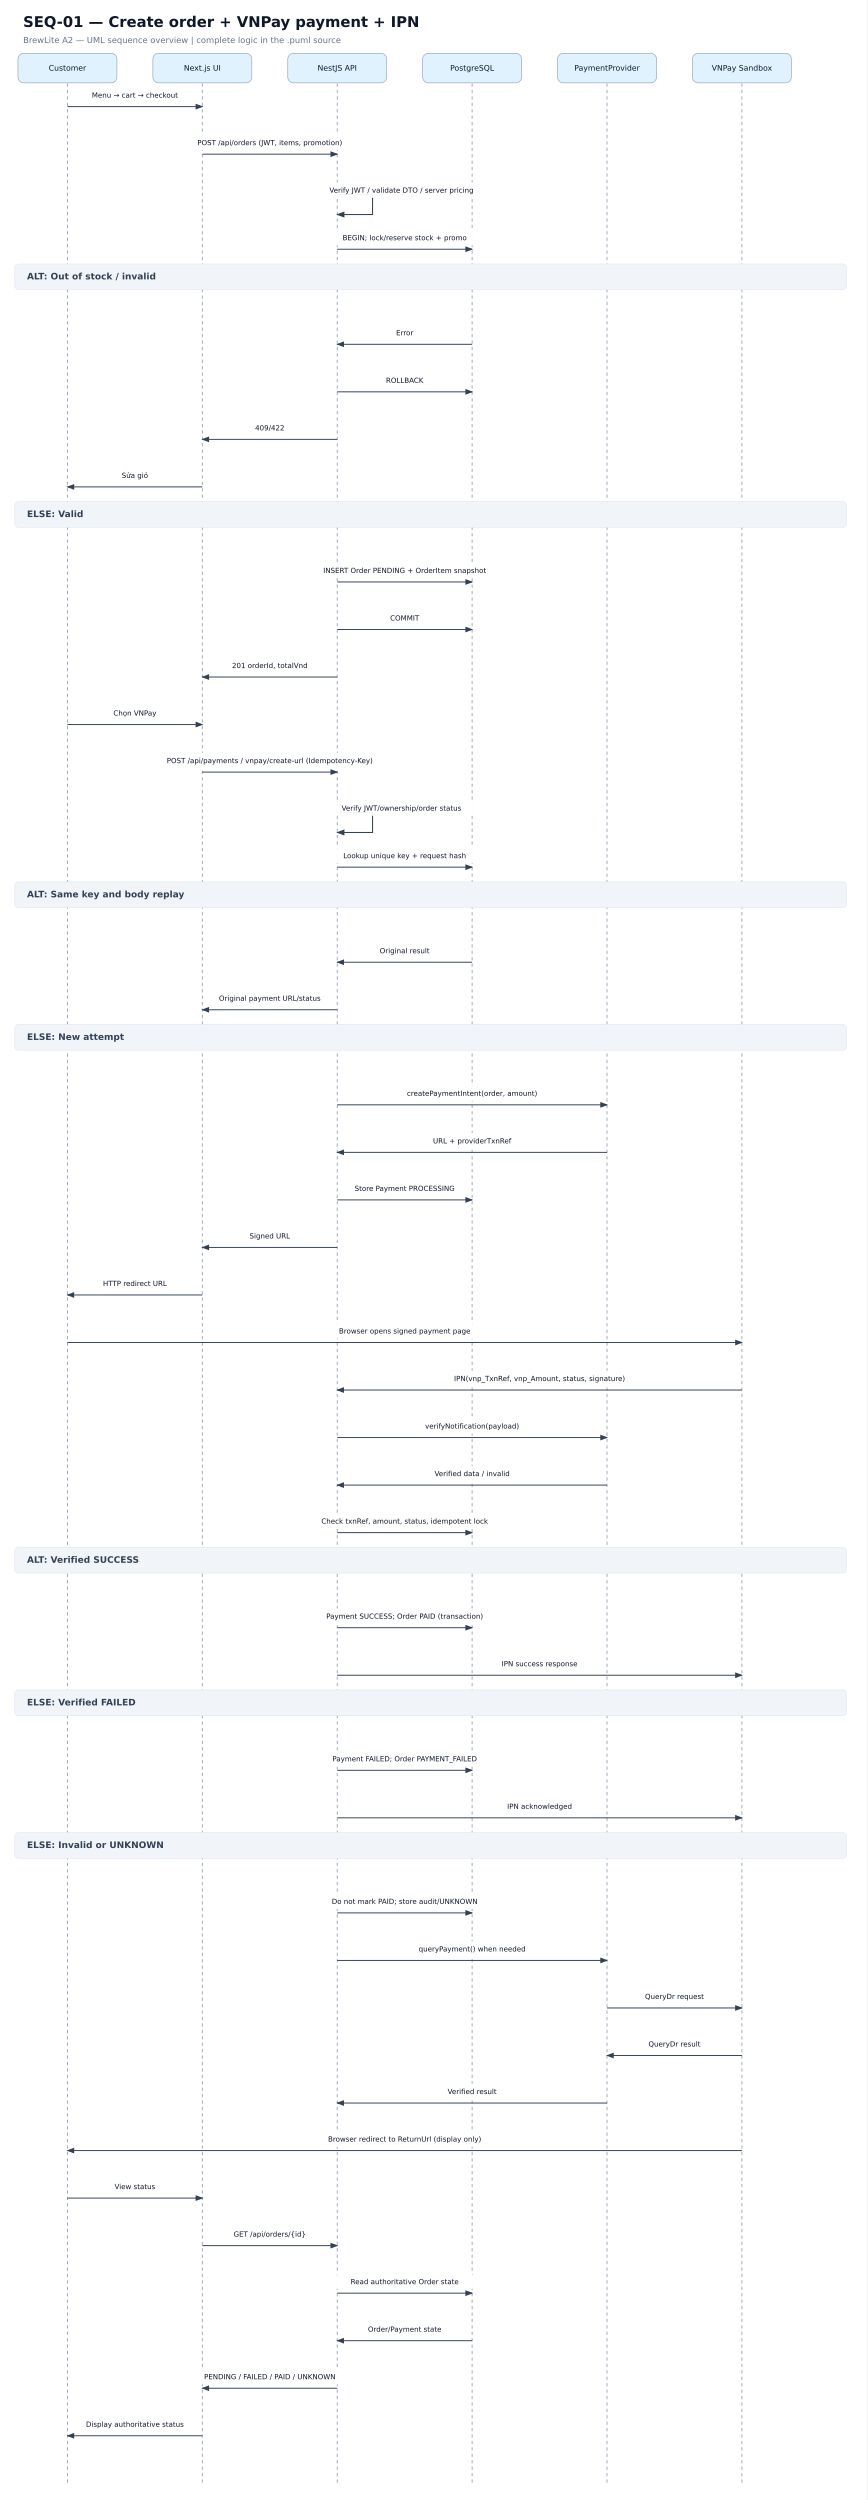
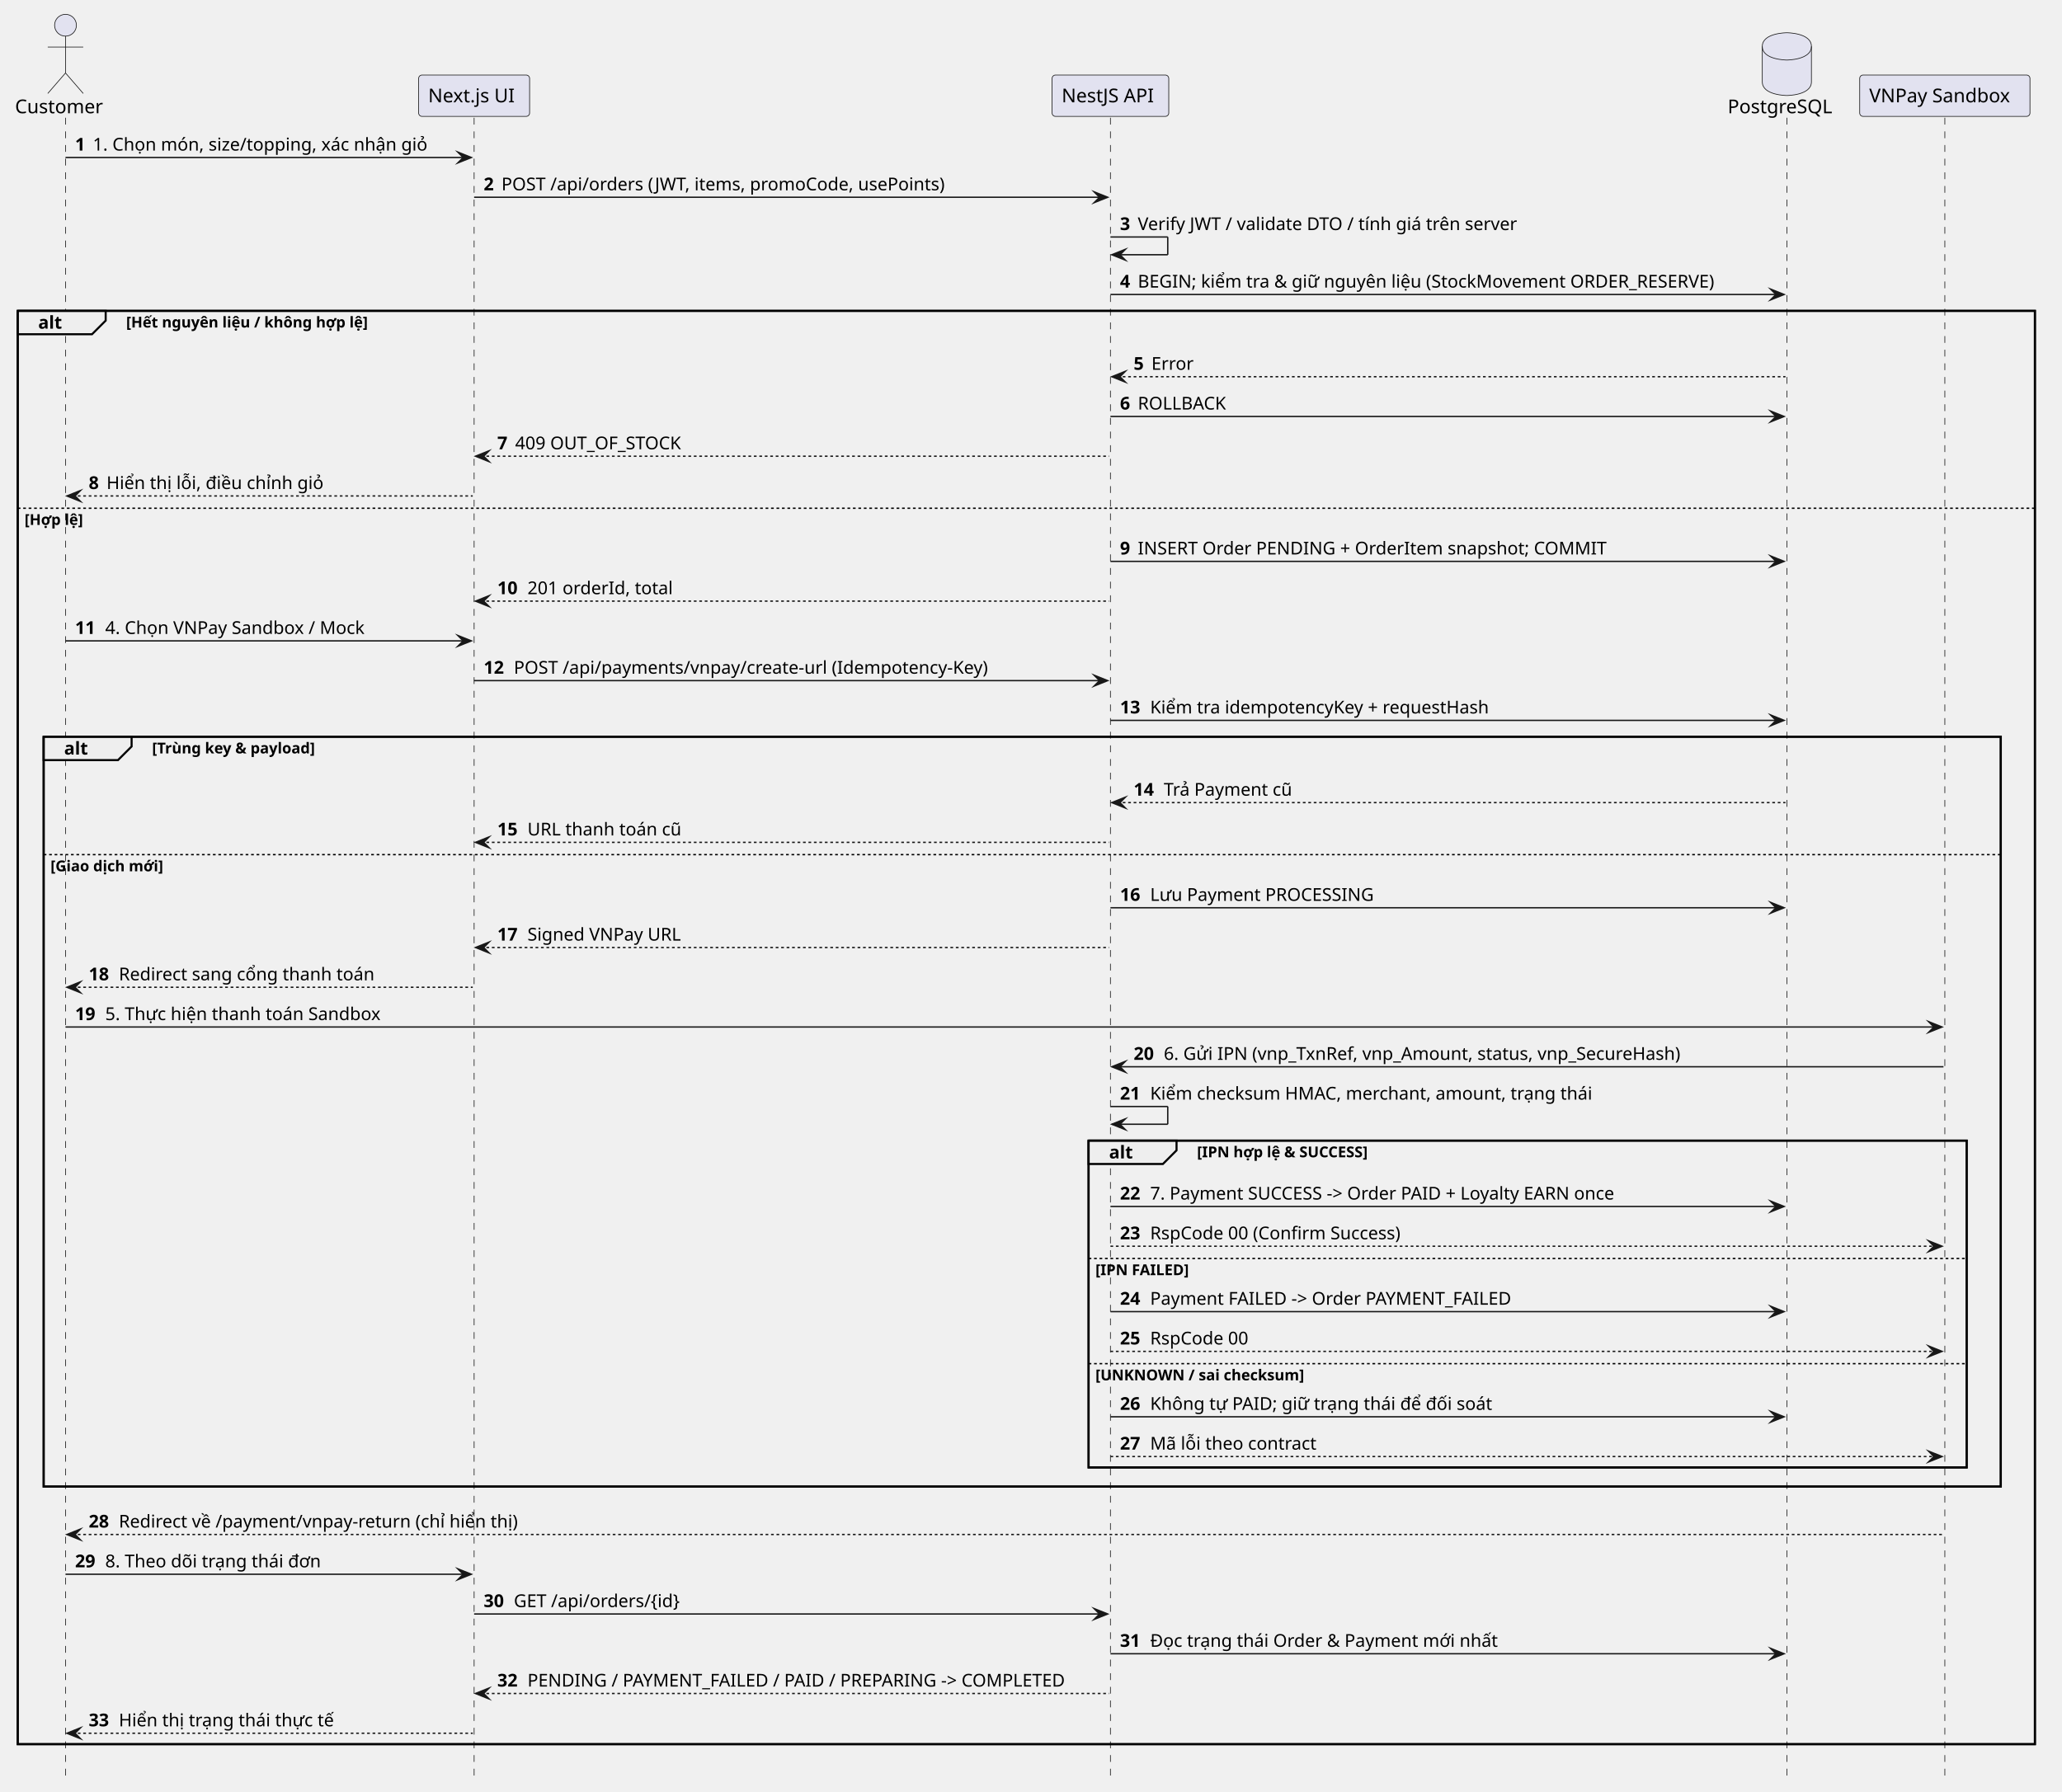
- <svg xmlns="http://www.w3.org/2000/svg" width="1350" height="3892" viewBox="0 0 1350 3892">
-   <defs>
-     <marker id="ar" markerWidth="8" markerHeight="8" refX="7" refY="3" orient="auto">
-       <path d="M0,0 L8,3 L0,6 z" fill="#334155" />
-     </marker>
-   </defs>
-   <rect width="100%" height="100%" fill="#fff" />
-   <text x="36" y="42" font-size="23" fill="#0f172a" font-family="DejaVu Sans" font-weight="700">SEQ-01 — Create order + VNPay payment + IPN</text>
-   <text x="36" y="67" font-family="DejaVu Sans" fill="#64748b" font-size="13">BrewLite A2 — UML sequence overview | complete logic in the .puml source</text>
-   <rect x="28" y="83" width="154" height="46" rx="9" fill="#e0f2fe" stroke="#94a3b8" />
-   <text x="105" y="110" font-family="DejaVu Sans" font-size="12" text-anchor="middle" fill="#0f172a">Customer</text>
-   <path d="M105 130 V3867" stroke="#94a3b8" stroke-width="1.4" stroke-dasharray="5,5" />
-   <rect x="238" y="83" width="154" height="46" rx="9" fill="#e0f2fe" stroke="#94a3b8" />
-   <text x="315" y="110" font-family="DejaVu Sans" font-size="12" text-anchor="middle" fill="#0f172a">Next.js UI</text>
-   <path d="M315 130 V3867" stroke="#94a3b8" stroke-width="1.4" stroke-dasharray="5,5" />
-   <rect x="448" y="83" width="154" height="46" rx="9" fill="#e0f2fe" stroke="#94a3b8" />
-   <text x="525" y="110" font-family="DejaVu Sans" font-size="12" text-anchor="middle" fill="#0f172a">NestJS API</text>
-   <path d="M525 130 V3867" stroke="#94a3b8" stroke-width="1.4" stroke-dasharray="5,5" />
-   <rect x="658" y="83" width="154" height="46" rx="9" fill="#e0f2fe" stroke="#94a3b8" />
-   <text x="735" y="110" font-family="DejaVu Sans" font-size="12" text-anchor="middle" fill="#0f172a">PostgreSQL</text>
-   <path d="M735 130 V3867" stroke="#94a3b8" stroke-width="1.4" stroke-dasharray="5,5" />
-   <rect x="868" y="83" width="154" height="46" rx="9" fill="#e0f2fe" stroke="#94a3b8" />
-   <text x="945" y="110" font-family="DejaVu Sans" font-size="12" text-anchor="middle" fill="#0f172a">PaymentProvider</text>
-   <path d="M945 130 V3867" stroke="#94a3b8" stroke-width="1.4" stroke-dasharray="5,5" />
-   <rect x="1078" y="83" width="154" height="46" rx="9" fill="#e0f2fe" stroke="#94a3b8" />
-   <text x="1155" y="110" font-family="DejaVu Sans" font-size="12" text-anchor="middle" fill="#0f172a">VNPay Sandbox</text>
-   <path d="M1155 130 V3867" stroke="#94a3b8" stroke-width="1.4" stroke-dasharray="5,5" />
-   <path d="M105 166 H315" stroke="#334155" stroke-width="1.5" fill="none" marker-end="url(#ar)" />
-   <rect x="125.0" y="136" width="170.0" height="24" rx="4" fill="#fff" opacity=".93" />
-   <text x="210.0" y="152" font-family="DejaVu Sans" font-size="11" text-anchor="middle" fill="#0f172a">Menu → cart → checkout</text>
-   <path d="M315 240 H525" stroke="#334155" stroke-width="1.5" fill="none" marker-end="url(#ar)" />
-   <rect x="293.2" y="210" width="253.6" height="24" rx="4" fill="#fff" opacity=".93" />
-   <text x="420.0" y="226" font-family="DejaVu Sans" font-size="11" text-anchor="middle" fill="#0f172a">POST /api/orders (JWT, items, promotion)</text>
-   <path d="M525 303 H580 V334 H525" stroke="#334155" stroke-width="1.6" fill="none" marker-end="url(#ar)" />
-   <rect x="478.4" y="284" width="293.2" height="24" rx="4" fill="#fff" opacity=".93" />
-   <text x="625" y="300" font-family="DejaVu Sans" font-size="11" text-anchor="middle" fill="#0f172a">Verify JWT / validate DTO / server pricing</text>
-   <path d="M525 388 H735" stroke="#334155" stroke-width="1.5" fill="none" marker-end="url(#ar)" />
-   <rect x="513.1" y="358" width="233.8" height="24" rx="4" fill="#fff" opacity=".93" />
-   <text x="630.0" y="374" font-family="DejaVu Sans" font-size="11" text-anchor="middle" fill="#0f172a">BEGIN; lock/reserve stock + promo</text>
-   <rect x="23" y="411" width="1295" height="40" rx="6" fill="#f1f5f9" stroke="#e2e8f0" />
-   <text x="42" y="435" font-size="14" font-family="DejaVu Sans" fill="#334155" font-weight="700">ALT: Out of stock / invalid</text>
-   <path d="M735 536 H525" stroke="#334155" stroke-width="1.5" fill="none" marker-end="url(#ar)" />
-   <rect x="545.0" y="506" width="170.0" height="24" rx="4" fill="#fff" opacity=".93" />
-   <text x="630.0" y="522" font-family="DejaVu Sans" font-size="11" text-anchor="middle" fill="#0f172a">Error</text>
-   <path d="M525 610 H735" stroke="#334155" stroke-width="1.5" fill="none" marker-end="url(#ar)" />
-   <rect x="545.0" y="580" width="170.0" height="24" rx="4" fill="#fff" opacity=".93" />
-   <text x="630.0" y="596" font-family="DejaVu Sans" font-size="11" text-anchor="middle" fill="#0f172a">ROLLBACK</text>
-   <path d="M525 684 H315" stroke="#334155" stroke-width="1.5" fill="none" marker-end="url(#ar)" />
-   <rect x="335.0" y="654" width="170.0" height="24" rx="4" fill="#fff" opacity=".93" />
-   <text x="420.0" y="670" font-family="DejaVu Sans" font-size="11" text-anchor="middle" fill="#0f172a">409/422</text>
-   <path d="M315 758 H105" stroke="#334155" stroke-width="1.5" fill="none" marker-end="url(#ar)" />
-   <rect x="125.0" y="728" width="170.0" height="24" rx="4" fill="#fff" opacity=".93" />
-   <text x="210.0" y="744" font-family="DejaVu Sans" font-size="11" text-anchor="middle" fill="#0f172a">Sửa giỏ</text>
-   <rect x="23" y="781" width="1295" height="40" rx="6" fill="#f1f5f9" stroke="#e2e8f0" />
-   <text x="42" y="805" font-size="14" font-family="DejaVu Sans" fill="#334155" font-weight="700">ELSE: Valid</text>
-   <path d="M525 906 H735" stroke="#334155" stroke-width="1.5" fill="none" marker-end="url(#ar)" />
-   <rect x="486.7" y="876" width="286.6" height="24" rx="4" fill="#fff" opacity=".93" />
-   <text x="630.0" y="892" font-family="DejaVu Sans" font-size="11" text-anchor="middle" fill="#0f172a">INSERT Order PENDING + OrderItem snapshot</text>
-   <path d="M525 980 H735" stroke="#334155" stroke-width="1.5" fill="none" marker-end="url(#ar)" />
-   <rect x="545.0" y="950" width="170.0" height="24" rx="4" fill="#fff" opacity=".93" />
-   <text x="630.0" y="966" font-family="DejaVu Sans" font-size="11" text-anchor="middle" fill="#0f172a">COMMIT</text>
-   <path d="M525 1054 H315" stroke="#334155" stroke-width="1.5" fill="none" marker-end="url(#ar)" />
-   <rect x="335.0" y="1024" width="170.0" height="24" rx="4" fill="#fff" opacity=".93" />
-   <text x="420.0" y="1040" font-family="DejaVu Sans" font-size="11" text-anchor="middle" fill="#0f172a">201 orderId, totalVnd</text>
-   <path d="M105 1128 H315" stroke="#334155" stroke-width="1.5" fill="none" marker-end="url(#ar)" />
-   <rect x="125.0" y="1098" width="170.0" height="24" rx="4" fill="#fff" opacity=".93" />
-   <text x="210.0" y="1114" font-family="DejaVu Sans" font-size="11" text-anchor="middle" fill="#0f172a">Chọn VNPay</text>
-   <path d="M315 1202 H525" stroke="#334155" stroke-width="1.5" fill="none" marker-end="url(#ar)" />
-   <rect x="266.8" y="1172" width="306.4" height="24" rx="4" fill="#fff" opacity=".93" />
-   <text x="420.0" y="1188" font-family="DejaVu Sans" font-size="11" text-anchor="middle" fill="#0f172a">POST /api/payments / vnpay/create-url (Idempotency-Key)</text>
-   <path d="M525 1265 H580 V1296 H525" stroke="#334155" stroke-width="1.6" fill="none" marker-end="url(#ar)" />
-   <rect x="508.1" y="1246" width="233.8" height="24" rx="4" fill="#fff" opacity=".93" />
-   <text x="625" y="1262" font-family="DejaVu Sans" font-size="11" text-anchor="middle" fill="#0f172a">Verify JWT/ownership/order status</text>
-   <path d="M525 1350 H735" stroke="#334155" stroke-width="1.5" fill="none" marker-end="url(#ar)" />
-   <rect x="516.4" y="1320" width="227.2" height="24" rx="4" fill="#fff" opacity=".93" />
-   <text x="630.0" y="1336" font-family="DejaVu Sans" font-size="11" text-anchor="middle" fill="#0f172a">Lookup unique key + request hash</text>
-   <rect x="23" y="1373" width="1295" height="40" rx="6" fill="#f1f5f9" stroke="#e2e8f0" />
-   <text x="42" y="1397" font-size="14" font-family="DejaVu Sans" fill="#334155" font-weight="700">ALT: Same key and body replay</text>
-   <path d="M735 1498 H525" stroke="#334155" stroke-width="1.5" fill="none" marker-end="url(#ar)" />
-   <rect x="545.0" y="1468" width="170.0" height="24" rx="4" fill="#fff" opacity=".93" />
-   <text x="630.0" y="1484" font-family="DejaVu Sans" font-size="11" text-anchor="middle" fill="#0f172a">Original result</text>
-   <path d="M525 1572 H315" stroke="#334155" stroke-width="1.5" fill="none" marker-end="url(#ar)" />
-   <rect x="322.9" y="1542" width="194.2" height="24" rx="4" fill="#fff" opacity=".93" />
-   <text x="420.0" y="1558" font-family="DejaVu Sans" font-size="11" text-anchor="middle" fill="#0f172a">Original payment URL/status</text>
-   <rect x="23" y="1595" width="1295" height="40" rx="6" fill="#f1f5f9" stroke="#e2e8f0" />
-   <text x="42" y="1619" font-size="14" font-family="DejaVu Sans" fill="#334155" font-weight="700">ELSE: New attempt</text>
-   <path d="M525 1720 H945" stroke="#334155" stroke-width="1.5" fill="none" marker-end="url(#ar)" />
-   <rect x="614.8" y="1690" width="240.4" height="24" rx="4" fill="#fff" opacity=".93" />
-   <text x="735.0" y="1706" font-family="DejaVu Sans" font-size="11" text-anchor="middle" fill="#0f172a">createPaymentIntent(order, amount)</text>
-   <path d="M945 1794 H525" stroke="#334155" stroke-width="1.5" fill="none" marker-end="url(#ar)" />
-   <rect x="650.0" y="1764" width="170.0" height="24" rx="4" fill="#fff" opacity=".93" />
-   <text x="735.0" y="1780" font-family="DejaVu Sans" font-size="11" text-anchor="middle" fill="#0f172a">URL + providerTxnRef</text>
-   <path d="M525 1868 H735" stroke="#334155" stroke-width="1.5" fill="none" marker-end="url(#ar)" />
-   <rect x="529.6" y="1838" width="200.8" height="24" rx="4" fill="#fff" opacity=".93" />
-   <text x="630.0" y="1854" font-family="DejaVu Sans" font-size="11" text-anchor="middle" fill="#0f172a">Store Payment PROCESSING</text>
-   <path d="M525 1942 H315" stroke="#334155" stroke-width="1.5" fill="none" marker-end="url(#ar)" />
-   <rect x="335.0" y="1912" width="170.0" height="24" rx="4" fill="#fff" opacity=".93" />
-   <text x="420.0" y="1928" font-family="DejaVu Sans" font-size="11" text-anchor="middle" fill="#0f172a">Signed URL</text>
-   <path d="M315 2016 H105" stroke="#334155" stroke-width="1.5" fill="none" marker-end="url(#ar)" />
-   <rect x="125.0" y="1986" width="170.0" height="24" rx="4" fill="#fff" opacity=".93" />
-   <text x="210.0" y="2002" font-family="DejaVu Sans" font-size="11" text-anchor="middle" fill="#0f172a">HTTP redirect URL</text>
-   <path d="M105 2090 H1155" stroke="#334155" stroke-width="1.5" fill="none" marker-end="url(#ar)" />
-   <rect x="513.1" y="2060" width="233.8" height="24" rx="4" fill="#fff" opacity=".93" />
-   <text x="630.0" y="2076" font-family="DejaVu Sans" font-size="11" text-anchor="middle" fill="#0f172a">Browser opens signed payment page</text>
-   <path d="M1155 2164 H525" stroke="#334155" stroke-width="1.5" fill="none" marker-end="url(#ar)" />
-   <rect x="680.2" y="2134" width="319.6" height="24" rx="4" fill="#fff" opacity=".93" />
-   <text x="840.0" y="2150" font-family="DejaVu Sans" font-size="11" text-anchor="middle" fill="#0f172a">IPN(vnp_TxnRef, vnp_Amount, status, signature)</text>
-   <path d="M525 2238 H945" stroke="#334155" stroke-width="1.5" fill="none" marker-end="url(#ar)" />
-   <rect x="637.9" y="2208" width="194.2" height="24" rx="4" fill="#fff" opacity=".93" />
-   <text x="735.0" y="2224" font-family="DejaVu Sans" font-size="11" text-anchor="middle" fill="#0f172a">verifyNotification(payload)</text>
-   <path d="M945 2312 H525" stroke="#334155" stroke-width="1.5" fill="none" marker-end="url(#ar)" />
-   <rect x="650.0" y="2282" width="170.0" height="24" rx="4" fill="#fff" opacity=".93" />
-   <text x="735.0" y="2298" font-family="DejaVu Sans" font-size="11" text-anchor="middle" fill="#0f172a">Verified data / invalid</text>
-   <path d="M525 2386 H735" stroke="#334155" stroke-width="1.5" fill="none" marker-end="url(#ar)" />
-   <rect x="473.5" y="2356" width="313.0" height="24" rx="4" fill="#fff" opacity=".93" />
-   <text x="630.0" y="2372" font-family="DejaVu Sans" font-size="11" text-anchor="middle" fill="#0f172a">Check txnRef, amount, status, idempotent lock</text>
-   <rect x="23" y="2409" width="1295" height="40" rx="6" fill="#f1f5f9" stroke="#e2e8f0" />
-   <text x="42" y="2433" font-size="14" font-family="DejaVu Sans" fill="#334155" font-weight="700">ALT: Verified SUCCESS</text>
-   <path d="M525 2534 H735" stroke="#334155" stroke-width="1.5" fill="none" marker-end="url(#ar)" />
-   <rect x="486.7" y="2504" width="286.6" height="24" rx="4" fill="#fff" opacity=".93" />
-   <text x="630.0" y="2520" font-family="DejaVu Sans" font-size="11" text-anchor="middle" fill="#0f172a">Payment SUCCESS; Order PAID (transaction)</text>
-   <path d="M525 2608 H1155" stroke="#334155" stroke-width="1.5" fill="none" marker-end="url(#ar)" />
-   <rect x="755.0" y="2578" width="170.0" height="24" rx="4" fill="#fff" opacity=".93" />
-   <text x="840.0" y="2594" font-family="DejaVu Sans" font-size="11" text-anchor="middle" fill="#0f172a">IPN success response</text>
-   <rect x="23" y="2631" width="1295" height="40" rx="6" fill="#f1f5f9" stroke="#e2e8f0" />
-   <text x="42" y="2655" font-size="14" font-family="DejaVu Sans" fill="#334155" font-weight="700">ELSE: Verified FAILED</text>
-   <path d="M525 2756 H735" stroke="#334155" stroke-width="1.5" fill="none" marker-end="url(#ar)" />
-   <rect x="503.2" y="2726" width="253.6" height="24" rx="4" fill="#fff" opacity=".93" />
-   <text x="630.0" y="2742" font-family="DejaVu Sans" font-size="11" text-anchor="middle" fill="#0f172a">Payment FAILED; Order PAYMENT_FAILED</text>
-   <path d="M525 2830 H1155" stroke="#334155" stroke-width="1.5" fill="none" marker-end="url(#ar)" />
-   <rect x="755.0" y="2800" width="170.0" height="24" rx="4" fill="#fff" opacity=".93" />
-   <text x="840.0" y="2816" font-family="DejaVu Sans" font-size="11" text-anchor="middle" fill="#0f172a">IPN acknowledged</text>
-   <rect x="23" y="2853" width="1295" height="40" rx="6" fill="#f1f5f9" stroke="#e2e8f0" />
-   <text x="42" y="2877" font-size="14" font-family="DejaVu Sans" fill="#334155" font-weight="700">ELSE: Invalid or UNKNOWN</text>
-   <path d="M525 2978 H735" stroke="#334155" stroke-width="1.5" fill="none" marker-end="url(#ar)" />
-   <rect x="499.9" y="2948" width="260.2" height="24" rx="4" fill="#fff" opacity=".93" />
-   <text x="630.0" y="2964" font-family="DejaVu Sans" font-size="11" text-anchor="middle" fill="#0f172a">Do not mark PAID; store audit/UNKNOWN</text>
-   <path d="M525 3052 H945" stroke="#334155" stroke-width="1.5" fill="none" marker-end="url(#ar)" />
-   <rect x="641.2" y="3022" width="187.6" height="24" rx="4" fill="#fff" opacity=".93" />
-   <text x="735.0" y="3038" font-family="DejaVu Sans" font-size="11" text-anchor="middle" fill="#0f172a">queryPayment() when needed</text>
-   <path d="M945 3126 H1155" stroke="#334155" stroke-width="1.5" fill="none" marker-end="url(#ar)" />
-   <rect x="965.0" y="3096" width="170.0" height="24" rx="4" fill="#fff" opacity=".93" />
-   <text x="1050.0" y="3112" font-family="DejaVu Sans" font-size="11" text-anchor="middle" fill="#0f172a">QueryDr request</text>
-   <path d="M1155 3200 H945" stroke="#334155" stroke-width="1.5" fill="none" marker-end="url(#ar)" />
-   <rect x="965.0" y="3170" width="170.0" height="24" rx="4" fill="#fff" opacity=".93" />
-   <text x="1050.0" y="3186" font-family="DejaVu Sans" font-size="11" text-anchor="middle" fill="#0f172a">QueryDr result</text>
-   <path d="M945 3274 H525" stroke="#334155" stroke-width="1.5" fill="none" marker-end="url(#ar)" />
-   <rect x="650.0" y="3244" width="170.0" height="24" rx="4" fill="#fff" opacity=".93" />
-   <text x="735.0" y="3260" font-family="DejaVu Sans" font-size="11" text-anchor="middle" fill="#0f172a">Verified result</text>
-   <path d="M1155 3348 H105" stroke="#334155" stroke-width="1.5" fill="none" marker-end="url(#ar)" />
-   <rect x="476.8" y="3318" width="306.4" height="24" rx="4" fill="#fff" opacity=".93" />
-   <text x="630.0" y="3334" font-family="DejaVu Sans" font-size="11" text-anchor="middle" fill="#0f172a">Browser redirect to ReturnUrl (display only)</text>
-   <path d="M105 3422 H315" stroke="#334155" stroke-width="1.5" fill="none" marker-end="url(#ar)" />
-   <rect x="125.0" y="3392" width="170.0" height="24" rx="4" fill="#fff" opacity=".93" />
-   <text x="210.0" y="3408" font-family="DejaVu Sans" font-size="11" text-anchor="middle" fill="#0f172a">View status</text>
-   <path d="M315 3496 H525" stroke="#334155" stroke-width="1.5" fill="none" marker-end="url(#ar)" />
-   <rect x="335.0" y="3466" width="170.0" height="24" rx="4" fill="#fff" opacity=".93" />
-   <text x="420.0" y="3482" font-family="DejaVu Sans" font-size="11" text-anchor="middle" fill="#0f172a">GET /api/orders/{id}</text>
-   <path d="M525 3570 H735" stroke="#334155" stroke-width="1.5" fill="none" marker-end="url(#ar)" />
-   <rect x="523.0" y="3540" width="214.0" height="24" rx="4" fill="#fff" opacity=".93" />
-   <text x="630.0" y="3556" font-family="DejaVu Sans" font-size="11" text-anchor="middle" fill="#0f172a">Read authoritative Order state</text>
-   <path d="M735 3644 H525" stroke="#334155" stroke-width="1.5" fill="none" marker-end="url(#ar)" />
-   <rect x="545.0" y="3614" width="170.0" height="24" rx="4" fill="#fff" opacity=".93" />
-   <text x="630.0" y="3630" font-family="DejaVu Sans" font-size="11" text-anchor="middle" fill="#0f172a">Order/Payment state</text>
-   <path d="M525 3718 H315" stroke="#334155" stroke-width="1.5" fill="none" marker-end="url(#ar)" />
-   <rect x="303.1" y="3688" width="233.8" height="24" rx="4" fill="#fff" opacity=".93" />
-   <text x="420.0" y="3704" font-family="DejaVu Sans" font-size="11" text-anchor="middle" fill="#0f172a">PENDING / FAILED / PAID / UNKNOWN</text>
-   <path d="M315 3792 H105" stroke="#334155" stroke-width="1.5" fill="none" marker-end="url(#ar)" />
-   <rect x="109.6" y="3762" width="200.8" height="24" rx="4" fill="#fff" opacity=".93" />
-   <text x="210.0" y="3778" font-family="DejaVu Sans" font-size="11" text-anchor="middle" fill="#0f172a">Display authoritative status</text>
+ <svg xmlns="http://www.w3.org/2000/svg" version="1.1" data-diagram-type="SEQUENCE" style="width:1511px;height:1313px;background:#FFFFFF;" width="1511px" height="1313px" viewBox="0 0 1511 1313" zoomAndPan="magnify" preserveAspectRatio="none" contentStyleType="text/css">
+   <defs />
+   <g font-family="sans-serif" lengthAdjust="spacing">
+     <rect x="13" y="227.828" width="1478.144" height="1050.469" fill="none" style="stroke:#000;stroke-width:1.5;" />
+     <rect x="32" y="539.961" width="1434.144" height="549.539" fill="none" style="stroke:#000;stroke-width:1.5;" />
+     <rect x="797.706" y="835.961" width="643.438" height="239.539" fill="none" style="stroke:#000;stroke-width:1.5;" />
+     <g class="participant-lifeline" data-qualified-name="C" data-entity-uid="part1" id="part1-lifeline" data-source-line="3">
+       <g>
+         <rect x="44.5" y="86.297" width="8" height="1216" fill="#000" fill-opacity="0" />
+         <line x1="48" y1="86.297" x2="48" y2="1302.297" style="stroke:#181818;stroke-width:0.5;stroke-dasharray:5,5;" />
+       </g>
+     </g>
+     <g class="participant-lifeline" data-qualified-name="Web" data-entity-uid="part2" id="part2-lifeline" data-source-line="4">
+       <g>
+         <rect x="343.926" y="86.297" width="8" height="1216" fill="#000" fill-opacity="0" />
+         <line x1="347.426" y1="86.297" x2="347.426" y2="1302.297" style="stroke:#181818;stroke-width:0.5;stroke-dasharray:5,5;" />
+       </g>
+     </g>
+     <g class="participant-lifeline" data-qualified-name="API" data-entity-uid="part3" id="part3-lifeline" data-source-line="5">
+       <g>
+         <rect x="810.206" y="86.297" width="8" height="1216" fill="#000" fill-opacity="0" />
+         <line x1="813.706" y1="86.297" x2="813.706" y2="1302.297" style="stroke:#181818;stroke-width:0.5;stroke-dasharray:5,5;" />
+       </g>
+     </g>
+     <g class="participant-lifeline" data-qualified-name="DB" data-entity-uid="part4" id="part4-lifeline" data-source-line="6">
+       <g>
+         <rect x="1305.882" y="86.297" width="8" height="1216" fill="#000" fill-opacity="0" />
+         <line x1="1309.382" y1="86.297" x2="1309.382" y2="1302.297" style="stroke:#181818;stroke-width:0.5;stroke-dasharray:5,5;" />
+       </g>
+     </g>
+     <g class="participant-lifeline" data-qualified-name="VN" data-entity-uid="part5" id="part5-lifeline" data-source-line="7">
+       <g>
+         <rect x="1421.644" y="86.297" width="8" height="1216" fill="#000" fill-opacity="0" />
+         <line x1="1425.144" y1="86.297" x2="1425.144" y2="1302.297" style="stroke:#181818;stroke-width:0.5;stroke-dasharray:5,5;" />
+       </g>
+     </g>
+     <g class="participant participant-head" data-qualified-name="C" data-entity-uid="part1" id="part1-head" data-source-line="3">
+       <text x="10.998" y="82.995" fill="#000" font-size="14" textLength="68.004">Customer</text>
+       <ellipse cx="48" cy="18.5" rx="8" ry="8" fill="#E2E2F0" style="stroke:#181818;stroke-width:0.5;" />
+       <path d="M48,26.5 L48,53.5 M35,34.5 L61,34.5 M48,53.5 L35,68.5 M48,53.5 L61,68.5" style="stroke:#181818;stroke-width:0.5;" fill="none" />
+     </g>
+     <g class="participant participant-head" data-qualified-name="Web" data-entity-uid="part2" id="part2-head" data-source-line="4">
+       <rect x="306.766" y="55" width="81.32" height="30.297" fill="#E2E2F0" style="stroke:#181818;stroke-width:0.5;" rx="2.5" ry="2.5" />
+       <text x="313.766" y="74.995" fill="#000" font-size="14" textLength="67.32">Next.js UI</text>
+     </g>
+     <g class="participant participant-head" data-qualified-name="API" data-entity-uid="part3" id="part3-head" data-source-line="5">
+       <rect x="770.964" y="55" width="85.483" height="30.297" fill="#E2E2F0" style="stroke:#181818;stroke-width:0.5;" rx="2.5" ry="2.5" />
+       <text x="777.964" y="74.995" fill="#000" font-size="14" textLength="71.483">NestJS API</text>
+     </g>
+     <g class="participant participant-head" data-qualified-name="DB" data-entity-uid="part4" id="part4-head" data-source-line="6">
+       <text x="1266.006" y="82.995" fill="#000" font-size="14" textLength="80.753">PostgreSQL</text>
+       <path d="M1291.382,34 C1291.382,24 1309.382,24 1309.382,24 C1309.382,24 1327.382,24 1327.382,34 L1327.382,60 C1327.382,70 1309.382,70 1309.382,70 C1309.382,70 1291.382,70 1291.382,60 L1291.382,34" style="stroke:#181818;stroke-width:0.5;" fill="#E2E2F0" />
+       <path d="M1291.382,34 C1291.382,44 1309.382,44 1309.382,44 C1309.382,44 1327.382,44 1327.382,34" style="stroke:#181818;stroke-width:0.5;" fill="none" />
+     </g>
+     <g class="participant participant-head" data-qualified-name="VN" data-entity-uid="part5" id="part5-head" data-source-line="7">
+       <rect x="1362.759" y="55" width="124.77" height="30.297" fill="#E2E2F0" style="stroke:#181818;stroke-width:0.5;" rx="2.5" ry="2.5" />
+       <text x="1369.759" y="74.995" fill="#000" font-size="14" textLength="110.77">VNPay Sandbox</text>
+     </g>
+     <g class="message" data-entity-1="part1" data-entity-2="part2" id="msg1" data-source-line="9">
+       <polygon points="335.426,111.43,345.426,115.43,335.426,119.43,339.426,115.43" fill="#181818" style="stroke:#181818;stroke-width:1;stroke-linejoin:miter;stroke-miterlimit:10;" />
+       <line x1="48" y1="115.43" x2="341.426" y2="115.43" style="stroke:#181818;stroke-width:1;" />
+       <text x="55" y="110.364" fill="#000" font-size="13" font-weight="700">1</text>
+       <text x="68.045" y="110.364" fill="#000" font-size="13" textLength="262.38">1. Chọn món, size/topping, xác nhận giỏ</text>
+     </g>
+     <g class="message" data-entity-1="part2" data-entity-2="part3" id="msg2" data-source-line="10">
+       <polygon points="801.706,140.563,811.706,144.563,801.706,148.563,805.706,144.563" fill="#181818" style="stroke:#181818;stroke-width:1;stroke-linejoin:miter;stroke-miterlimit:10;" />
+       <line x1="347.426" y1="144.563" x2="807.706" y2="144.563" style="stroke:#181818;stroke-width:1;" />
+       <text x="354.426" y="139.497" fill="#000" font-size="13" font-weight="700">2</text>
+       <text x="367.471" y="139.497" fill="#000" font-size="13" textLength="346.468">POST /api/orders (JWT, items, promoCode, usePoints)</text>
+     </g>
+     <g class="message" data-entity-1="part3" data-entity-2="part3" id="msg3" data-source-line="11">
+       <line x1="813.706" y1="173.695" x2="855.706" y2="173.695" style="stroke:#181818;stroke-width:1;" />
+       <line x1="855.706" y1="173.695" x2="855.706" y2="186.695" style="stroke:#181818;stroke-width:1;" />
+       <line x1="814.706" y1="186.695" x2="855.706" y2="186.695" style="stroke:#181818;stroke-width:1;" />
+       <polygon points="824.706,182.695,814.706,186.695,824.706,190.695,820.706,186.695" fill="#181818" style="stroke:#181818;stroke-width:1;stroke-linejoin:miter;stroke-miterlimit:10;" />
+       <text x="820.706" y="168.629" fill="#000" font-size="13" font-weight="700">3</text>
+       <text x="833.751" y="168.629" fill="#000" font-size="13" textLength="301.926">Verify JWT / validate DTO / tính giá trên server</text>
+     </g>
+     <g class="message" data-entity-1="part3" data-entity-2="part4" id="msg4" data-source-line="12">
+       <polygon points="1297.382,211.828,1307.382,215.828,1297.382,219.828,1301.382,215.828" fill="#181818" style="stroke:#181818;stroke-width:1;stroke-linejoin:miter;stroke-miterlimit:10;" />
+       <line x1="813.706" y1="215.828" x2="1303.382" y2="215.828" style="stroke:#181818;stroke-width:1;" />
+       <text x="820.706" y="210.762" fill="#000" font-size="13" font-weight="700">4</text>
+       <text x="833.751" y="210.762" fill="#000" font-size="13" textLength="458.631">BEGIN; kiểm tra &amp; giữ nguyên liệu (StockMovement ORDER_RESERVE)</text>
+     </g>
+     <path d="M13,227.828 L77.443,227.828 L77.443,234.961 L67.443,244.961 L13,244.961 L13,227.828" style="stroke:#000;stroke-width:1.5;" fill="#EEE" />
+     <rect x="13" y="227.828" width="1478.144" height="1050.469" fill="none" style="stroke:#000;stroke-width:1.5;" />
+     <text x="28" y="240.895" fill="#000" font-size="13" textLength="19.443" font-weight="700">alt</text>
+     <text x="92.443" y="240.039" fill="#000" font-size="11" textLength="200.707" font-weight="700">[Hết nguyên liệu / không hợp lệ]</text>
+     <g class="message" data-entity-1="part4" data-entity-2="part3" id="msg5" data-source-line="14">
+       <polygon points="824.706,272.094,814.706,276.094,824.706,280.094,820.706,276.094" fill="#181818" style="stroke:#181818;stroke-width:1;stroke-linejoin:miter;stroke-miterlimit:10;" />
+       <line x1="818.706" y1="276.094" x2="1308.382" y2="276.094" style="stroke:#181818;stroke-width:1;stroke-dasharray:2,2;" />
+       <text x="830.706" y="271.028" fill="#000" font-size="13" font-weight="700">5</text>
+       <text x="843.751" y="271.028" fill="#000" font-size="13" textLength="32.202">Error</text>
+     </g>
+     <g class="message" data-entity-1="part3" data-entity-2="part4" id="msg6" data-source-line="15">
+       <polygon points="1297.382,301.227,1307.382,305.227,1297.382,309.227,1301.382,305.227" fill="#181818" style="stroke:#181818;stroke-width:1;stroke-linejoin:miter;stroke-miterlimit:10;" />
+       <line x1="813.706" y1="305.227" x2="1303.382" y2="305.227" style="stroke:#181818;stroke-width:1;" />
+       <text x="820.706" y="300.161" fill="#000" font-size="13" font-weight="700">6</text>
+       <text x="833.751" y="300.161" fill="#000" font-size="13" textLength="69.164">ROLLBACK</text>
+     </g>
+     <g class="message" data-entity-1="part3" data-entity-2="part2" id="msg7" data-source-line="16">
+       <polygon points="358.426,330.359,348.426,334.359,358.426,338.359,354.426,334.359" fill="#181818" style="stroke:#181818;stroke-width:1;stroke-linejoin:miter;stroke-miterlimit:10;" />
+       <line x1="352.426" y1="334.359" x2="812.706" y2="334.359" style="stroke:#181818;stroke-width:1;stroke-dasharray:2,2;" />
+       <text x="364.426" y="329.293" fill="#000" font-size="13" font-weight="700">7</text>
+       <text x="377.471" y="329.293" fill="#000" font-size="13" textLength="131.371">409 OUT_OF_STOCK</text>
+     </g>
+     <g class="message" data-entity-1="part2" data-entity-2="part1" id="msg8" data-source-line="17">
+       <polygon points="59,359.492,49,363.492,59,367.492,55,363.492" fill="#181818" style="stroke:#181818;stroke-width:1;stroke-linejoin:miter;stroke-miterlimit:10;" />
+       <line x1="53" y1="363.492" x2="346.426" y2="363.492" style="stroke:#181818;stroke-width:1;stroke-dasharray:2,2;" />
+       <text x="65" y="358.426" fill="#000" font-size="13" font-weight="700">8</text>
+       <text x="78.045" y="358.426" fill="#000" font-size="13" textLength="169.939">Hiển thị lỗi, điều chỉnh giỏ</text>
+     </g>
+     <line x1="13" y1="372.492" x2="1491.144" y2="372.492" style="stroke:#000;stroke-width:1;stroke-dasharray:2,2;" />
+     <text x="18" y="384.703" fill="#000" font-size="11" textLength="49.752" font-weight="700">[Hợp lệ]</text>
+     <g class="message" data-entity-1="part3" data-entity-2="part4" id="msg9" data-source-line="19">
+       <polygon points="1297.382,407.43,1307.382,411.43,1297.382,415.43,1301.382,411.43" fill="#181818" style="stroke:#181818;stroke-width:1;stroke-linejoin:miter;stroke-miterlimit:10;" />
+       <line x1="813.706" y1="411.43" x2="1303.382" y2="411.43" style="stroke:#181818;stroke-width:1;" />
+       <text x="820.706" y="406.364" fill="#000" font-size="13" font-weight="700">9</text>
+       <text x="833.751" y="406.364" fill="#000" font-size="13" textLength="363.232">INSERT Order PENDING + OrderItem snapshot; COMMIT</text>
+     </g>
+     <g class="message" data-entity-1="part3" data-entity-2="part2" id="msg10" data-source-line="20">
+       <polygon points="358.426,436.563,348.426,440.563,358.426,444.563,354.426,440.563" fill="#181818" style="stroke:#181818;stroke-width:1;stroke-linejoin:miter;stroke-miterlimit:10;" />
+       <line x1="352.426" y1="440.563" x2="812.706" y2="440.563" style="stroke:#181818;stroke-width:1;stroke-dasharray:2,2;" />
+       <text x="364.426" y="435.497" fill="#000" font-size="13" textLength="18.091" font-weight="700">10</text>
+       <text x="386.517" y="435.497" fill="#000" font-size="13" textLength="113.915">201 orderId, total</text>
+     </g>
+     <g class="message" data-entity-1="part1" data-entity-2="part2" id="msg11" data-source-line="21">
+       <polygon points="335.426,465.695,345.426,469.695,335.426,473.695,339.426,469.695" fill="#181818" style="stroke:#181818;stroke-width:1;stroke-linejoin:miter;stroke-miterlimit:10;" />
+       <line x1="48" y1="469.695" x2="341.426" y2="469.695" style="stroke:#181818;stroke-width:1;" />
+       <text x="55" y="464.629" fill="#000" font-size="13" textLength="18.091" font-weight="700">11</text>
+       <text x="77.091" y="464.629" fill="#000" font-size="13" textLength="203.525">4. Chọn VNPay Sandbox / Mock</text>
+     </g>
+     <g class="message" data-entity-1="part2" data-entity-2="part3" id="msg12" data-source-line="22">
+       <polygon points="801.706,494.828,811.706,498.828,801.706,502.828,805.706,498.828" fill="#181818" style="stroke:#181818;stroke-width:1;stroke-linejoin:miter;stroke-miterlimit:10;" />
+       <line x1="347.426" y1="498.828" x2="807.706" y2="498.828" style="stroke:#181818;stroke-width:1;" />
+       <text x="354.426" y="493.762" fill="#000" font-size="13" textLength="18.091" font-weight="700">12</text>
+       <text x="376.517" y="493.762" fill="#000" font-size="13" textLength="372.023">POST /api/payments/vnpay/create-url (Idempotency-Key)</text>
+     </g>
+     <g class="message" data-entity-1="part3" data-entity-2="part4" id="msg13" data-source-line="23">
+       <polygon points="1297.382,523.961,1307.382,527.961,1297.382,531.961,1301.382,527.961" fill="#181818" style="stroke:#181818;stroke-width:1;stroke-linejoin:miter;stroke-miterlimit:10;" />
+       <line x1="813.706" y1="527.961" x2="1303.382" y2="527.961" style="stroke:#181818;stroke-width:1;" />
+       <text x="820.706" y="522.895" fill="#000" font-size="13" textLength="18.091" font-weight="700">13</text>
+       <text x="842.797" y="522.895" fill="#000" font-size="13" textLength="270.207">Kiểm tra idempotencyKey + requestHash</text>
+     </g>
+     <path d="M32,539.961 L96.443,539.961 L96.443,547.094 L86.443,557.094 L32,557.094 L32,539.961" style="stroke:#000;stroke-width:1.5;" fill="#EEE" />
+     <rect x="32" y="539.961" width="1434.144" height="549.539" fill="none" style="stroke:#000;stroke-width:1.5;" />
+     <text x="47" y="553.028" fill="#000" font-size="13" textLength="19.443" font-weight="700">alt</text>
+     <text x="111.443" y="552.171" fill="#000" font-size="11" textLength="138.639" font-weight="700">[Trùng key &amp; payload]</text>
+     <g class="message" data-entity-1="part4" data-entity-2="part3" id="msg14" data-source-line="25">
+       <polygon points="824.706,584.227,814.706,588.227,824.706,592.227,820.706,588.227" fill="#181818" style="stroke:#181818;stroke-width:1;stroke-linejoin:miter;stroke-miterlimit:10;" />
+       <line x1="818.706" y1="588.227" x2="1308.382" y2="588.227" style="stroke:#181818;stroke-width:1;stroke-dasharray:2,2;" />
+       <text x="830.706" y="583.161" fill="#000" font-size="13" textLength="18.091" font-weight="700">14</text>
+       <text x="852.797" y="583.161" fill="#000" font-size="13" textLength="102.4">Trả Payment cũ</text>
+     </g>
+     <g class="message" data-entity-1="part3" data-entity-2="part2" id="msg15" data-source-line="26">
+       <polygon points="358.426,613.359,348.426,617.359,358.426,621.359,354.426,617.359" fill="#181818" style="stroke:#181818;stroke-width:1;stroke-linejoin:miter;stroke-miterlimit:10;" />
+       <line x1="352.426" y1="617.359" x2="812.706" y2="617.359" style="stroke:#181818;stroke-width:1;stroke-dasharray:2,2;" />
+       <text x="364.426" y="612.293" fill="#000" font-size="13" textLength="18.091" font-weight="700">15</text>
+       <text x="386.517" y="612.293" fill="#000" font-size="13" textLength="120.612">URL thanh toán cũ</text>
+     </g>
+     <line x1="32" y1="626.359" x2="1466.144" y2="626.359" style="stroke:#000;stroke-width:1;stroke-dasharray:2,2;" />
+     <text x="37" y="638.57" fill="#000" font-size="11" textLength="94.279" font-weight="700">[Giao dịch mới]</text>
+     <g class="message" data-entity-1="part3" data-entity-2="part4" id="msg16" data-source-line="28">
+       <polygon points="1297.382,661.297,1307.382,665.297,1297.382,669.297,1301.382,665.297" fill="#181818" style="stroke:#181818;stroke-width:1;stroke-linejoin:miter;stroke-miterlimit:10;" />
+       <line x1="813.706" y1="665.297" x2="1303.382" y2="665.297" style="stroke:#181818;stroke-width:1;" />
+       <text x="820.706" y="660.231" fill="#000" font-size="13" textLength="18.091" font-weight="700">16</text>
+       <text x="842.797" y="660.231" fill="#000" font-size="13" textLength="174.015">Lưu Payment PROCESSING</text>
+     </g>
+     <g class="message" data-entity-1="part3" data-entity-2="part2" id="msg17" data-source-line="29">
+       <polygon points="358.426,690.43,348.426,694.43,358.426,698.43,354.426,694.43" fill="#181818" style="stroke:#181818;stroke-width:1;stroke-linejoin:miter;stroke-miterlimit:10;" />
+       <line x1="352.426" y1="694.43" x2="812.706" y2="694.43" style="stroke:#181818;stroke-width:1;stroke-dasharray:2,2;" />
+       <text x="364.426" y="689.364" fill="#000" font-size="13" textLength="18.091" font-weight="700">17</text>
+       <text x="386.517" y="689.364" fill="#000" font-size="13" textLength="120.777">Signed VNPay URL</text>
+     </g>
+     <g class="message" data-entity-1="part2" data-entity-2="part1" id="msg18" data-source-line="30">
+       <polygon points="59,719.563,49,723.563,59,727.563,55,723.563" fill="#181818" style="stroke:#181818;stroke-width:1;stroke-linejoin:miter;stroke-miterlimit:10;" />
+       <line x1="53" y1="723.563" x2="346.426" y2="723.563" style="stroke:#181818;stroke-width:1;stroke-dasharray:2,2;" />
+       <text x="65" y="718.497" fill="#000" font-size="13" textLength="18.091" font-weight="700">18</text>
+       <text x="87.091" y="718.497" fill="#000" font-size="13" textLength="200.872">Redirect sang cổng thanh toán</text>
+     </g>
+     <g class="message" data-entity-1="part1" data-entity-2="part5" id="msg19" data-source-line="31">
+       <polygon points="1413.144,748.695,1423.144,752.695,1413.144,756.695,1417.144,752.695" fill="#181818" style="stroke:#181818;stroke-width:1;stroke-linejoin:miter;stroke-miterlimit:10;" />
+       <line x1="48" y1="752.695" x2="1419.144" y2="752.695" style="stroke:#181818;stroke-width:1;" />
+       <text x="55" y="747.629" fill="#000" font-size="13" textLength="18.091" font-weight="700">19</text>
+       <text x="77.091" y="747.629" fill="#000" font-size="13" textLength="216.366">5. Thực hiện thanh toán Sandbox</text>
+     </g>
+     <g class="message" data-entity-1="part5" data-entity-2="part3" id="msg20" data-source-line="32">
+       <polygon points="824.706,777.828,814.706,781.828,824.706,785.828,820.706,781.828" fill="#181818" style="stroke:#181818;stroke-width:1;stroke-linejoin:miter;stroke-miterlimit:10;" />
+       <line x1="818.706" y1="781.828" x2="1424.144" y2="781.828" style="stroke:#181818;stroke-width:1;" />
+       <text x="830.706" y="776.762" fill="#000" font-size="13" textLength="18.091" font-weight="700">20</text>
+       <text x="852.797" y="776.762" fill="#000" font-size="13" textLength="409.36">6. Gửi IPN (vnp_TxnRef, vnp_Amount, status, vnp_SecureHash)</text>
+     </g>
+     <g class="message" data-entity-1="part3" data-entity-2="part3" id="msg21" data-source-line="33">
+       <line x1="813.706" y1="810.961" x2="855.706" y2="810.961" style="stroke:#181818;stroke-width:1;" />
+       <line x1="855.706" y1="810.961" x2="855.706" y2="823.961" style="stroke:#181818;stroke-width:1;" />
+       <line x1="814.706" y1="823.961" x2="855.706" y2="823.961" style="stroke:#181818;stroke-width:1;" />
+       <polygon points="824.706,819.961,814.706,823.961,824.706,827.961,820.706,823.961" fill="#181818" style="stroke:#181818;stroke-width:1;stroke-linejoin:miter;stroke-miterlimit:10;" />
+       <text x="820.706" y="805.895" fill="#000" font-size="13" textLength="18.091" font-weight="700">21</text>
+       <text x="842.797" y="805.895" fill="#000" font-size="13" textLength="347.356">Kiểm checksum HMAC, merchant, amount, trạng thái</text>
+     </g>
+     <path d="M797.706,835.961 L862.149,835.961 L862.149,843.094 L852.149,853.094 L797.706,853.094 L797.706,835.961" style="stroke:#000;stroke-width:1.5;" fill="#EEE" />
+     <rect x="797.706" y="835.961" width="643.438" height="239.539" fill="none" style="stroke:#000;stroke-width:1.5;" />
+     <text x="812.706" y="849.028" fill="#000" font-size="13" textLength="19.443" font-weight="700">alt</text>
+     <text x="877.149" y="848.171" fill="#000" font-size="11" textLength="147.179" font-weight="700">[IPN hợp lệ &amp; SUCCESS]</text>
+     <g class="message" data-entity-1="part3" data-entity-2="part4" id="msg22" data-source-line="35">
+       <polygon points="1297.382,880.227,1307.382,884.227,1297.382,888.227,1301.382,884.227" fill="#181818" style="stroke:#181818;stroke-width:1;stroke-linejoin:miter;stroke-miterlimit:10;" />
+       <line x1="813.706" y1="884.227" x2="1303.382" y2="884.227" style="stroke:#181818;stroke-width:1;" />
+       <text x="820.706" y="879.161" fill="#000" font-size="13" textLength="18.091" font-weight="700">22</text>
+       <text x="842.797" y="879.161" fill="#000" font-size="13" textLength="376.416">7. Payment SUCCESS -&gt; Order PAID + Loyalty EARN once</text>
+     </g>
+     <g class="message" data-entity-1="part3" data-entity-2="part5" id="msg23" data-source-line="36">
+       <polygon points="1413.144,909.359,1423.144,913.359,1413.144,917.359,1417.144,913.359" fill="#181818" style="stroke:#181818;stroke-width:1;stroke-linejoin:miter;stroke-miterlimit:10;" />
+       <line x1="813.706" y1="913.359" x2="1419.144" y2="913.359" style="stroke:#181818;stroke-width:1;stroke-dasharray:2,2;" />
+       <text x="820.706" y="908.293" fill="#000" font-size="13" textLength="18.091" font-weight="700">23</text>
+       <text x="842.797" y="908.293" fill="#000" font-size="13" textLength="200.218">RspCode 00 (Confirm Success)</text>
+     </g>
+     <line x1="797.706" y1="922.359" x2="1441.144" y2="922.359" style="stroke:#000;stroke-width:1;stroke-dasharray:2,2;" />
+     <text x="802.706" y="934.57" fill="#000" font-size="11" textLength="79.02" font-weight="700">[IPN FAILED]</text>
+     <g class="message" data-entity-1="part3" data-entity-2="part4" id="msg24" data-source-line="38">
+       <polygon points="1297.382,957.297,1307.382,961.297,1297.382,965.297,1301.382,961.297" fill="#181818" style="stroke:#181818;stroke-width:1;stroke-linejoin:miter;stroke-miterlimit:10;" />
+       <line x1="813.706" y1="961.297" x2="1303.382" y2="961.297" style="stroke:#181818;stroke-width:1;" />
+       <text x="820.706" y="956.231" fill="#000" font-size="13" textLength="18.091" font-weight="700">24</text>
+       <text x="842.797" y="956.231" fill="#000" font-size="13" textLength="286.394">Payment FAILED -&gt; Order PAYMENT_FAILED</text>
+     </g>
+     <g class="message" data-entity-1="part3" data-entity-2="part5" id="msg25" data-source-line="39">
+       <polygon points="1413.144,986.43,1423.144,990.43,1413.144,994.43,1417.144,990.43" fill="#181818" style="stroke:#181818;stroke-width:1;stroke-linejoin:miter;stroke-miterlimit:10;" />
+       <line x1="813.706" y1="990.43" x2="1419.144" y2="990.43" style="stroke:#181818;stroke-width:1;stroke-dasharray:2,2;" />
+       <text x="820.706" y="985.364" fill="#000" font-size="13" textLength="18.091" font-weight="700">25</text>
+       <text x="842.797" y="985.364" fill="#000" font-size="13" textLength="78.013">RspCode 00</text>
+     </g>
+     <line x1="797.706" y1="999.43" x2="1441.144" y2="999.43" style="stroke:#000;stroke-width:1;stroke-dasharray:2,2;" />
+     <text x="802.706" y="1011.64" fill="#000" font-size="11" textLength="171.349" font-weight="700">[UNKNOWN / sai checksum]</text>
+     <g class="message" data-entity-1="part3" data-entity-2="part4" id="msg26" data-source-line="41">
+       <polygon points="1297.382,1034.367,1307.382,1038.367,1297.382,1042.367,1301.382,1038.367" fill="#181818" style="stroke:#181818;stroke-width:1;stroke-linejoin:miter;stroke-miterlimit:10;" />
+       <line x1="813.706" y1="1038.367" x2="1303.382" y2="1038.367" style="stroke:#181818;stroke-width:1;" />
+       <text x="820.706" y="1033.301" fill="#000" font-size="13" textLength="18.091" font-weight="700">26</text>
+       <text x="842.797" y="1033.301" fill="#000" font-size="13" textLength="266.335">Không tự PAID; giữ trạng thái để đối soát</text>
+     </g>
+     <g class="message" data-entity-1="part3" data-entity-2="part5" id="msg27" data-source-line="42">
+       <polygon points="1413.144,1063.5,1423.144,1067.5,1413.144,1071.5,1417.144,1067.5" fill="#181818" style="stroke:#181818;stroke-width:1;stroke-linejoin:miter;stroke-miterlimit:10;" />
+       <line x1="813.706" y1="1067.5" x2="1419.144" y2="1067.5" style="stroke:#181818;stroke-width:1;stroke-dasharray:2,2;" />
+       <text x="820.706" y="1062.434" fill="#000" font-size="13" textLength="18.091" font-weight="700">27</text>
+       <text x="842.797" y="1062.434" fill="#000" font-size="13" textLength="130.038">Mã lỗi theo contract</text>
+     </g>
+     <g class="message" data-entity-1="part5" data-entity-2="part1" id="msg28" data-source-line="45">
+       <polygon points="59,1120.633,49,1124.633,59,1128.633,55,1124.633" fill="#181818" style="stroke:#181818;stroke-width:1;stroke-linejoin:miter;stroke-miterlimit:10;" />
+       <line x1="53" y1="1124.633" x2="1424.144" y2="1124.633" style="stroke:#181818;stroke-width:1;stroke-dasharray:2,2;" />
+       <text x="65" y="1119.567" fill="#000" font-size="13" textLength="18.091" font-weight="700">28</text>
+       <text x="87.091" y="1119.567" fill="#000" font-size="13" textLength="316.481">Redirect về /payment/vnpay-return (chỉ hiển thị)</text>
+     </g>
+     <g class="message" data-entity-1="part1" data-entity-2="part2" id="msg29" data-source-line="46">
+       <polygon points="335.426,1149.766,345.426,1153.766,335.426,1157.766,339.426,1153.766" fill="#181818" style="stroke:#181818;stroke-width:1;stroke-linejoin:miter;stroke-miterlimit:10;" />
+       <line x1="48" y1="1153.766" x2="341.426" y2="1153.766" style="stroke:#181818;stroke-width:1;" />
+       <text x="55" y="1148.7" fill="#000" font-size="13" textLength="18.091" font-weight="700">29</text>
+       <text x="77.091" y="1148.7" fill="#000" font-size="13" textLength="169.273">8. Theo dõi trạng thái đơn</text>
+     </g>
+     <g class="message" data-entity-1="part2" data-entity-2="part3" id="msg30" data-source-line="47">
+       <polygon points="801.706,1178.898,811.706,1182.898,801.706,1186.898,805.706,1182.898" fill="#181818" style="stroke:#181818;stroke-width:1;stroke-linejoin:miter;stroke-miterlimit:10;" />
+       <line x1="347.426" y1="1182.898" x2="807.706" y2="1182.898" style="stroke:#181818;stroke-width:1;" />
+       <text x="354.426" y="1177.833" fill="#000" font-size="13" textLength="18.091" font-weight="700">30</text>
+       <text x="376.517" y="1177.833" fill="#000" font-size="13" textLength="133.402">GET /api/orders/{id}</text>
+     </g>
+     <g class="message" data-entity-1="part3" data-entity-2="part4" id="msg31" data-source-line="48">
+       <polygon points="1297.382,1208.031,1307.382,1212.031,1297.382,1216.031,1301.382,1212.031" fill="#181818" style="stroke:#181818;stroke-width:1;stroke-linejoin:miter;stroke-miterlimit:10;" />
+       <line x1="813.706" y1="1212.031" x2="1303.382" y2="1212.031" style="stroke:#181818;stroke-width:1;" />
+       <text x="820.706" y="1206.965" fill="#000" font-size="13" textLength="18.091" font-weight="700">31</text>
+       <text x="842.797" y="1206.965" fill="#000" font-size="13" textLength="272.492">Đọc trạng thái Order &amp; Payment mới nhất</text>
+     </g>
+     <g class="message" data-entity-1="part3" data-entity-2="part2" id="msg32" data-source-line="49">
+       <polygon points="358.426,1237.164,348.426,1241.164,358.426,1245.164,354.426,1241.164" fill="#181818" style="stroke:#181818;stroke-width:1;stroke-linejoin:miter;stroke-miterlimit:10;" />
+       <line x1="352.426" y1="1241.164" x2="812.706" y2="1241.164" style="stroke:#181818;stroke-width:1;stroke-dasharray:2,2;" />
+       <text x="364.426" y="1236.098" fill="#000" font-size="13" textLength="18.091" font-weight="700">32</text>
+       <text x="386.517" y="1236.098" fill="#000" font-size="13" textLength="420.189">PENDING / PAYMENT_FAILED / PAID / PREPARING -&gt; COMPLETED</text>
+     </g>
+     <g class="message" data-entity-1="part2" data-entity-2="part1" id="msg33" data-source-line="50">
+       <polygon points="59,1266.297,49,1270.297,59,1274.297,55,1270.297" fill="#181818" style="stroke:#181818;stroke-width:1;stroke-linejoin:miter;stroke-miterlimit:10;" />
+       <line x1="53" y1="1270.297" x2="346.426" y2="1270.297" style="stroke:#181818;stroke-width:1;stroke-dasharray:2,2;" />
+       <text x="65" y="1265.231" fill="#000" font-size="13" textLength="18.091" font-weight="700">33</text>
+       <text x="87.091" y="1265.231" fill="#000" font-size="13" textLength="168.867">Hiển thị trạng thái thực tế</text>
+     </g>
+   </g>
</svg>
